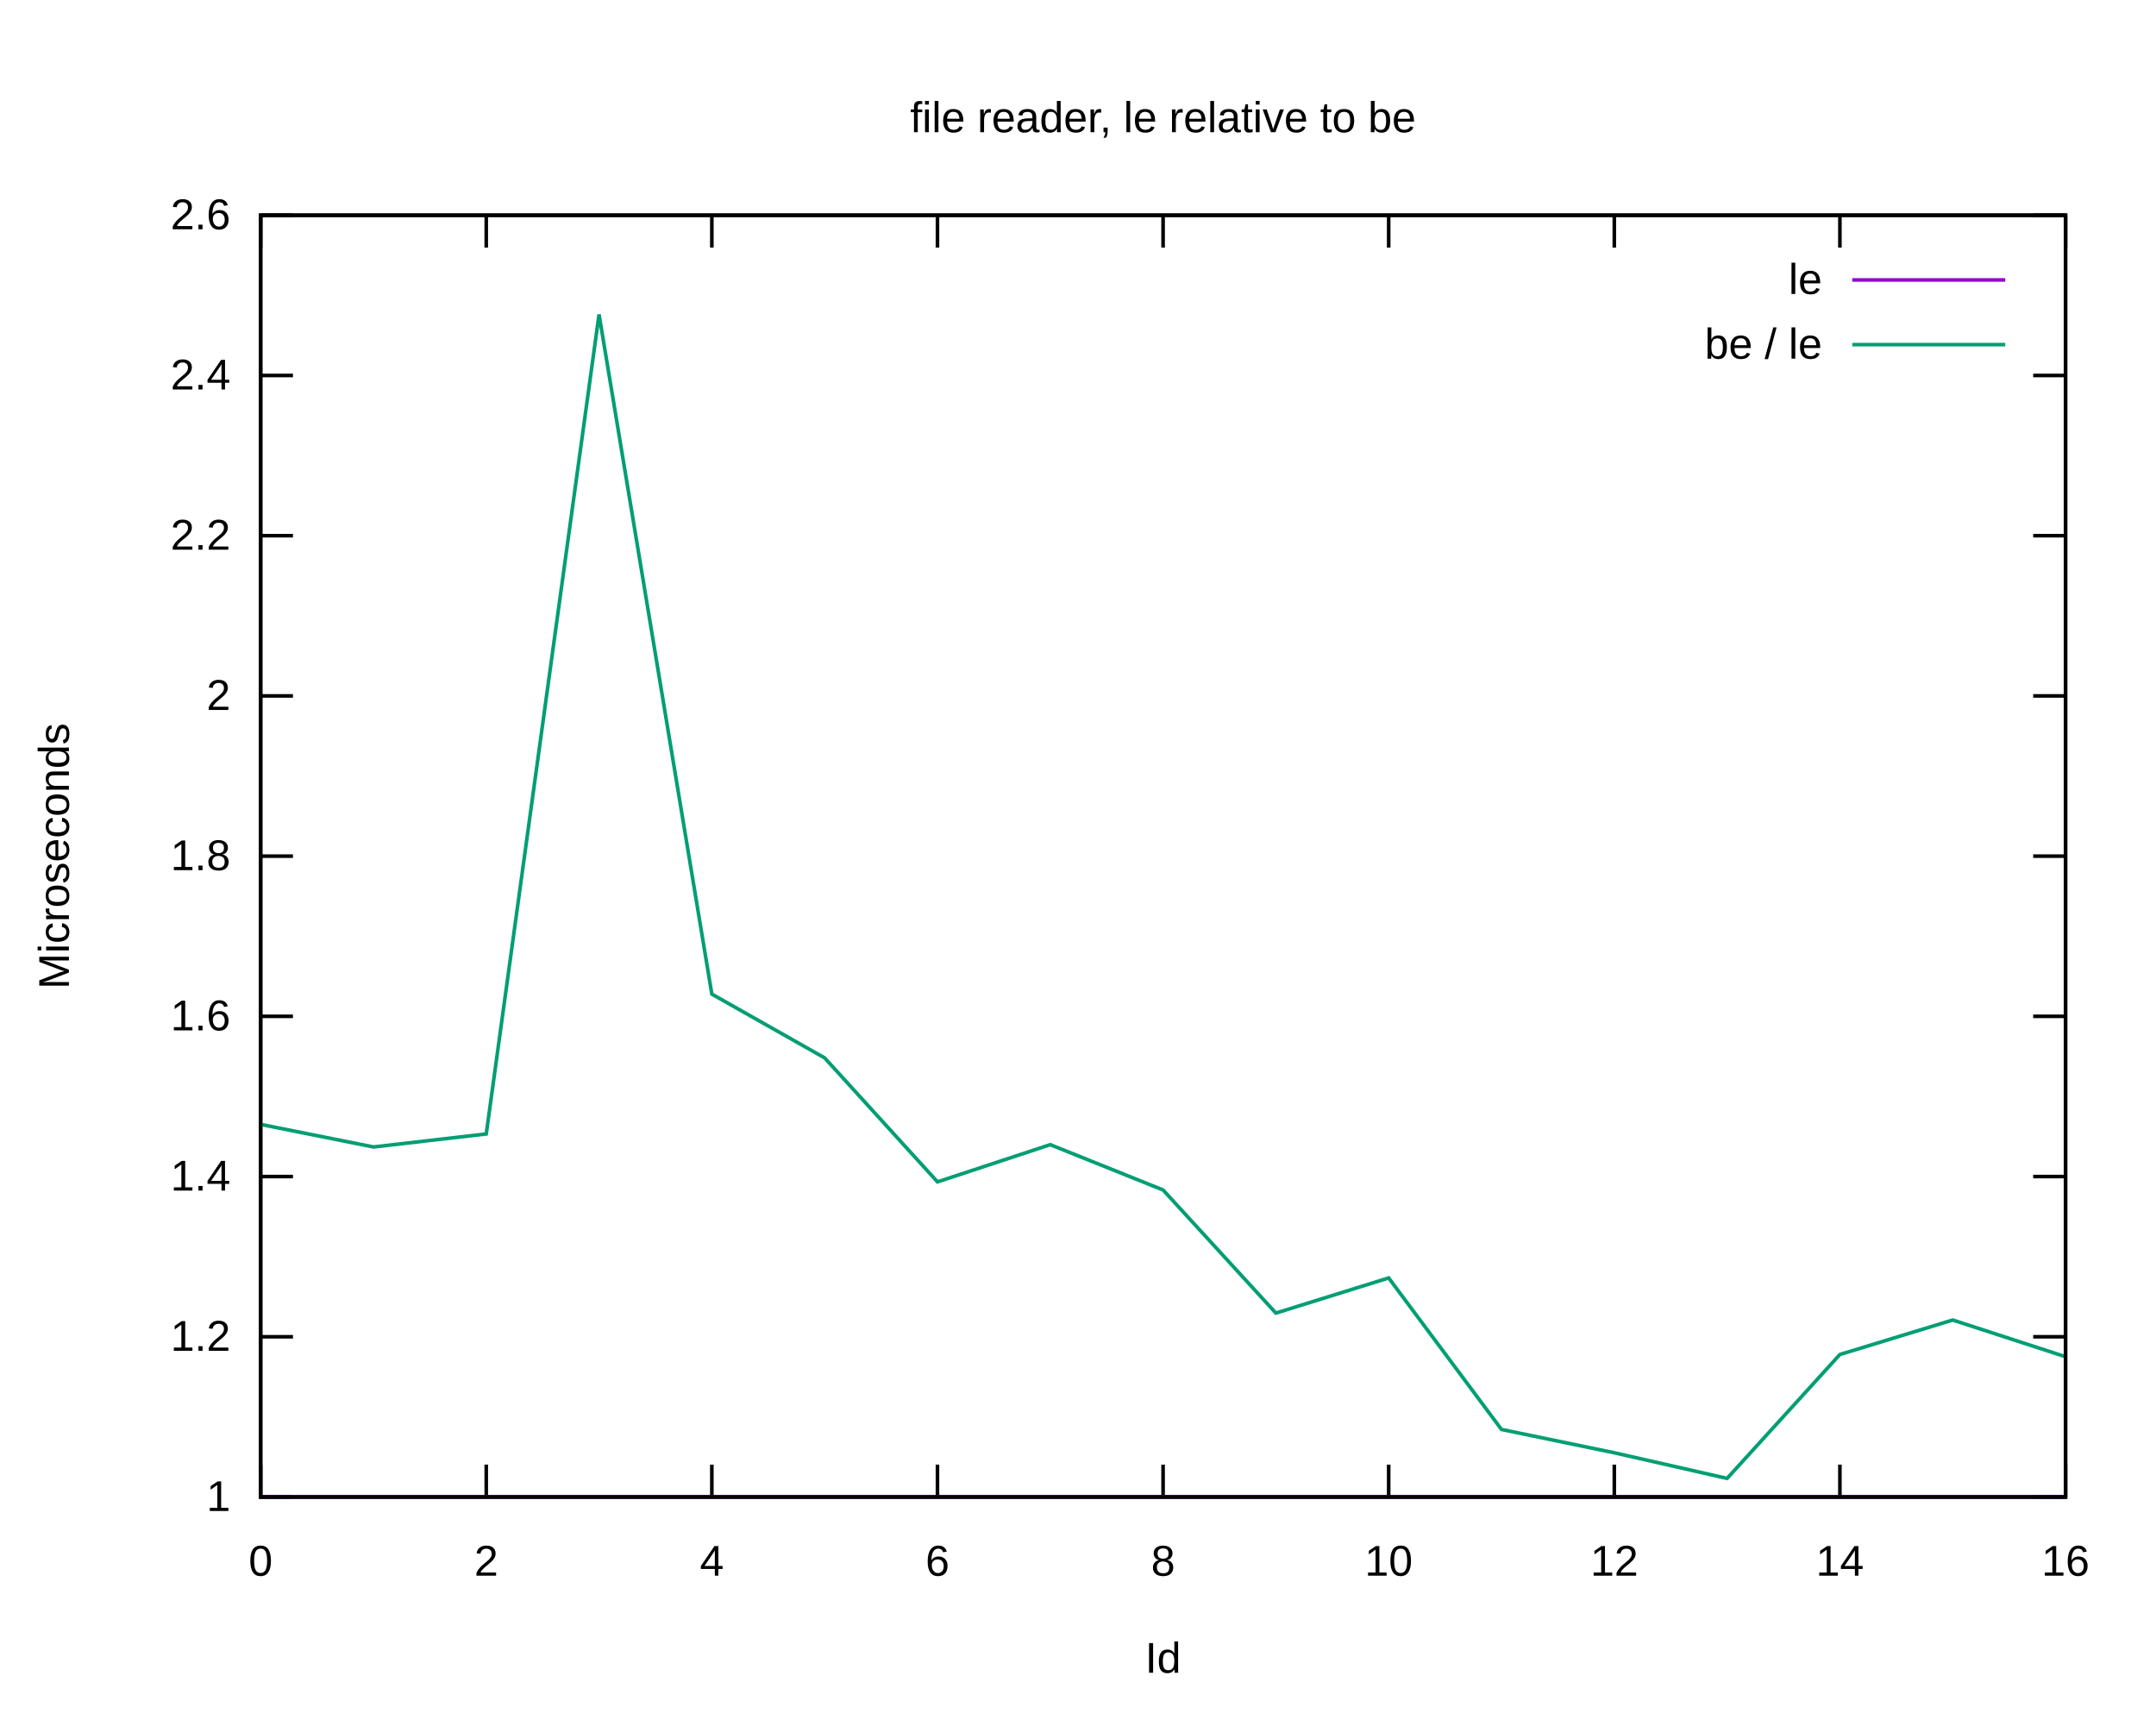
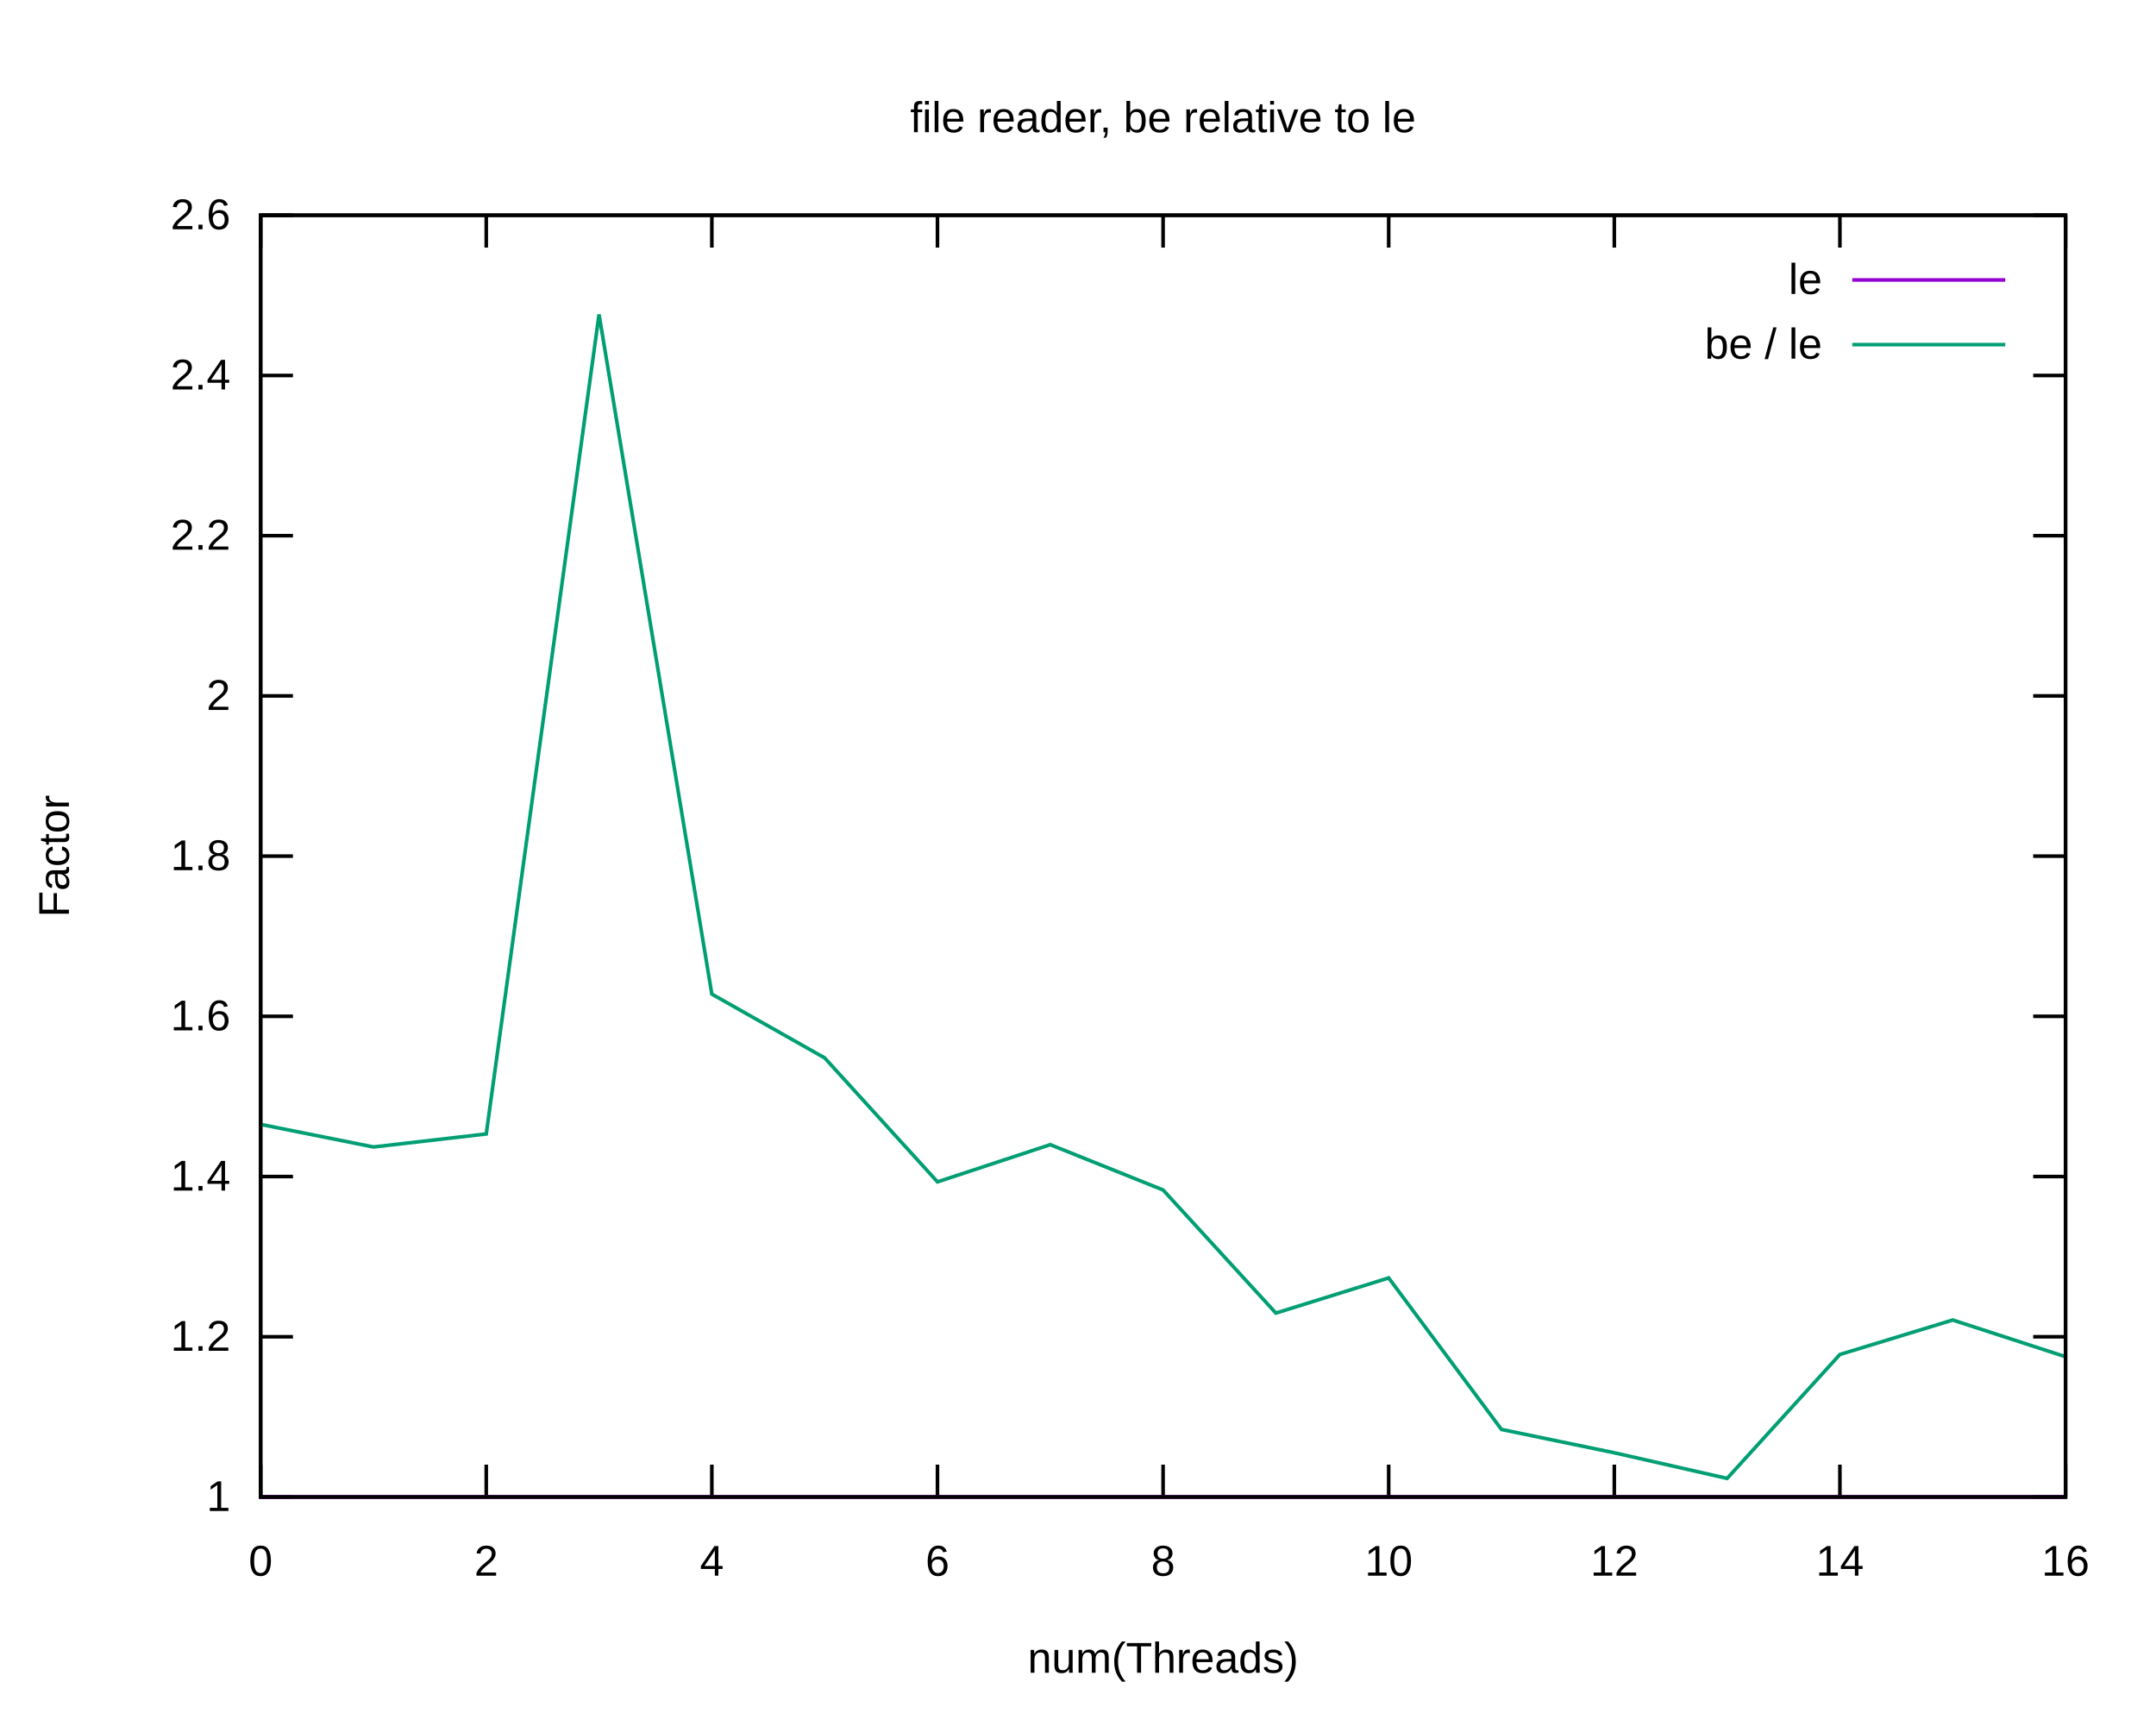
<svg xmlns="http://www.w3.org/2000/svg" xmlns:xlink="http://www.w3.org/1999/xlink" viewBox="0 0 600 480">
  <g id="gnuplot_canvas">
    <rect x="0" y="0" width="600" height="480" fill="none" />
    <defs>
      <circle id="gpDot" r="0.5" stroke-width="0.5" stroke="currentColor" />
      <path id="gpPt0" stroke-width="0.222" stroke="currentColor" d="M-1,0 h2 M0,-1 v2" />
      <path id="gpPt1" stroke-width="0.222" stroke="currentColor" d="M-1,-1 L1,1 M1,-1 L-1,1" />
      <path id="gpPt2" stroke-width="0.222" stroke="currentColor" d="M-1,0 L1,0 M0,-1 L0,1 M-1,-1 L1,1 M-1,1 L1,-1" />
      <rect id="gpPt3" stroke-width="0.222" stroke="currentColor" x="-1" y="-1" width="2" height="2" />
      <rect id="gpPt4" stroke-width="0.222" stroke="currentColor" fill="currentColor" x="-1" y="-1" width="2" height="2" />
      <circle id="gpPt5" stroke-width="0.222" stroke="currentColor" cx="0" cy="0" r="1" />
      <use xlink:href="#gpPt5" id="gpPt6" fill="currentColor" stroke="none" />
      <path id="gpPt7" stroke-width="0.222" stroke="currentColor" d="M0,-1.33 L-1.33,0.67 L1.33,0.67 z" />
      <use xlink:href="#gpPt7" id="gpPt8" fill="currentColor" stroke="none" />
      <use xlink:href="#gpPt7" id="gpPt9" stroke="currentColor" transform="rotate(180)" />
      <use xlink:href="#gpPt9" id="gpPt10" fill="currentColor" stroke="none" />
      <use xlink:href="#gpPt3" id="gpPt11" stroke="currentColor" transform="rotate(45)" />
      <use xlink:href="#gpPt11" id="gpPt12" fill="currentColor" stroke="none" />
      <path id="gpPt13" stroke-width="0.222" stroke="currentColor" d="M0,1.330 L1.265,0.411 L0.782,-1.067 L-0.782,-1.076 L-1.265,0.411 z" />
      <use xlink:href="#gpPt13" id="gpPt14" fill="currentColor" stroke="none" />
      <filter id="textbox" filterUnits="objectBoundingBox" x="0" y="0" height="1" width="1">
        <feFlood flood-color="white" flood-opacity="1" result="bgnd" />
        <feComposite in="SourceGraphic" in2="bgnd" operator="atop" />
      </filter>
      <filter id="greybox" filterUnits="objectBoundingBox" x="0" y="0" height="1" width="1">
        <feFlood flood-color="lightgrey" flood-opacity="1" result="grey" />
        <feComposite in="SourceGraphic" in2="grey" operator="atop" />
      </filter>
    </defs>
    <g fill="none" color="white" stroke="currentColor" stroke-width="1.00" stroke-linecap="butt" stroke-linejoin="miter">
</g>
    <g fill="none" color="black" stroke="currentColor" stroke-width="1.00" stroke-linecap="butt" stroke-linejoin="miter">
      <path stroke="black" d="M72.53,416.52 L81.53,416.52 M574.82,416.52 L565.82,416.52  " />
      <g transform="translate(64.14,420.42)" stroke="none" fill="black" font-family="Arial" font-size="12.00" text-anchor="end">
        <text>
          <tspan font-family="Arial"> 1</tspan>
        </text>
      </g>
    </g>
    <g fill="none" color="black" stroke="currentColor" stroke-width="1.00" stroke-linecap="butt" stroke-linejoin="miter">
      <path stroke="black" d="M72.53,371.94 L81.53,371.94 M574.82,371.94 L565.82,371.94  " />
      <g transform="translate(64.14,375.84)" stroke="none" fill="black" font-family="Arial" font-size="12.00" text-anchor="end">
        <text>
          <tspan font-family="Arial"> 1.2</tspan>
        </text>
      </g>
    </g>
    <g fill="none" color="black" stroke="currentColor" stroke-width="1.00" stroke-linecap="butt" stroke-linejoin="miter">
      <path stroke="black" d="M72.53,327.36 L81.53,327.36 M574.82,327.36 L565.82,327.36  " />
      <g transform="translate(64.14,331.26)" stroke="none" fill="black" font-family="Arial" font-size="12.00" text-anchor="end">
        <text>
          <tspan font-family="Arial"> 1.4</tspan>
        </text>
      </g>
    </g>
    <g fill="none" color="black" stroke="currentColor" stroke-width="1.00" stroke-linecap="butt" stroke-linejoin="miter">
      <path stroke="black" d="M72.53,282.78 L81.53,282.78 M574.82,282.78 L565.82,282.78  " />
      <g transform="translate(64.14,286.68)" stroke="none" fill="black" font-family="Arial" font-size="12.00" text-anchor="end">
        <text>
          <tspan font-family="Arial"> 1.6</tspan>
        </text>
      </g>
    </g>
    <g fill="none" color="black" stroke="currentColor" stroke-width="1.00" stroke-linecap="butt" stroke-linejoin="miter">
      <path stroke="black" d="M72.53,238.21 L81.53,238.21 M574.82,238.21 L565.82,238.21  " />
      <g transform="translate(64.14,242.11)" stroke="none" fill="black" font-family="Arial" font-size="12.00" text-anchor="end">
        <text>
          <tspan font-family="Arial"> 1.8</tspan>
        </text>
      </g>
    </g>
    <g fill="none" color="black" stroke="currentColor" stroke-width="1.00" stroke-linecap="butt" stroke-linejoin="miter">
      <path stroke="black" d="M72.53,193.63 L81.53,193.63 M574.82,193.63 L565.82,193.63  " />
      <g transform="translate(64.14,197.53)" stroke="none" fill="black" font-family="Arial" font-size="12.00" text-anchor="end">
        <text>
          <tspan font-family="Arial"> 2</tspan>
        </text>
      </g>
    </g>
    <g fill="none" color="black" stroke="currentColor" stroke-width="1.00" stroke-linecap="butt" stroke-linejoin="miter">
      <path stroke="black" d="M72.53,149.05 L81.53,149.05 M574.82,149.05 L565.82,149.05  " />
      <g transform="translate(64.14,152.95)" stroke="none" fill="black" font-family="Arial" font-size="12.00" text-anchor="end">
        <text>
          <tspan font-family="Arial"> 2.2</tspan>
        </text>
      </g>
    </g>
    <g fill="none" color="black" stroke="currentColor" stroke-width="1.00" stroke-linecap="butt" stroke-linejoin="miter">
      <path stroke="black" d="M72.53,104.47 L81.53,104.47 M574.82,104.47 L565.82,104.47  " />
      <g transform="translate(64.14,108.37)" stroke="none" fill="black" font-family="Arial" font-size="12.00" text-anchor="end">
        <text>
          <tspan font-family="Arial"> 2.4</tspan>
        </text>
      </g>
    </g>
    <g fill="none" color="black" stroke="currentColor" stroke-width="1.00" stroke-linecap="butt" stroke-linejoin="miter">
      <path stroke="black" d="M72.53,59.89 L81.53,59.89 M574.82,59.89 L565.82,59.89  " />
      <g transform="translate(64.14,63.79)" stroke="none" fill="black" font-family="Arial" font-size="12.00" text-anchor="end">
        <text>
          <tspan font-family="Arial"> 2.6</tspan>
        </text>
      </g>
    </g>
    <g fill="none" color="black" stroke="currentColor" stroke-width="1.00" stroke-linecap="butt" stroke-linejoin="miter">
      <path stroke="black" d="M72.53,416.52 L72.53,407.52 M72.53,59.89 L72.53,68.89  " />
      <g transform="translate(72.53,438.42)" stroke="none" fill="black" font-family="Arial" font-size="12.00" text-anchor="middle">
        <text>
          <tspan font-family="Arial"> 0</tspan>
        </text>
      </g>
    </g>
    <g fill="none" color="black" stroke="currentColor" stroke-width="1.00" stroke-linecap="butt" stroke-linejoin="miter">
      <path stroke="black" d="M135.32,416.52 L135.32,407.52 M135.32,59.89 L135.32,68.89  " />
      <g transform="translate(135.32,438.42)" stroke="none" fill="black" font-family="Arial" font-size="12.00" text-anchor="middle">
        <text>
          <tspan font-family="Arial"> 2</tspan>
        </text>
      </g>
    </g>
    <g fill="none" color="black" stroke="currentColor" stroke-width="1.00" stroke-linecap="butt" stroke-linejoin="miter">
      <path stroke="black" d="M198.10,416.52 L198.10,407.52 M198.10,59.89 L198.10,68.89  " />
      <g transform="translate(198.10,438.42)" stroke="none" fill="black" font-family="Arial" font-size="12.00" text-anchor="middle">
        <text>
          <tspan font-family="Arial"> 4</tspan>
        </text>
      </g>
    </g>
    <g fill="none" color="black" stroke="currentColor" stroke-width="1.00" stroke-linecap="butt" stroke-linejoin="miter">
      <path stroke="black" d="M260.89,416.52 L260.89,407.52 M260.89,59.89 L260.89,68.89  " />
      <g transform="translate(260.89,438.42)" stroke="none" fill="black" font-family="Arial" font-size="12.00" text-anchor="middle">
        <text>
          <tspan font-family="Arial"> 6</tspan>
        </text>
      </g>
    </g>
    <g fill="none" color="black" stroke="currentColor" stroke-width="1.00" stroke-linecap="butt" stroke-linejoin="miter">
      <path stroke="black" d="M323.68,416.52 L323.68,407.52 M323.68,59.89 L323.68,68.89  " />
      <g transform="translate(323.68,438.42)" stroke="none" fill="black" font-family="Arial" font-size="12.00" text-anchor="middle">
        <text>
          <tspan font-family="Arial"> 8</tspan>
        </text>
      </g>
    </g>
    <g fill="none" color="black" stroke="currentColor" stroke-width="1.00" stroke-linecap="butt" stroke-linejoin="miter">
      <path stroke="black" d="M386.46,416.52 L386.46,407.52 M386.46,59.89 L386.46,68.89  " />
      <g transform="translate(386.46,438.42)" stroke="none" fill="black" font-family="Arial" font-size="12.00" text-anchor="middle">
        <text>
          <tspan font-family="Arial"> 10</tspan>
        </text>
      </g>
    </g>
    <g fill="none" color="black" stroke="currentColor" stroke-width="1.00" stroke-linecap="butt" stroke-linejoin="miter">
      <path stroke="black" d="M449.25,416.52 L449.25,407.52 M449.25,59.89 L449.25,68.89  " />
      <g transform="translate(449.25,438.42)" stroke="none" fill="black" font-family="Arial" font-size="12.00" text-anchor="middle">
        <text>
          <tspan font-family="Arial"> 12</tspan>
        </text>
      </g>
    </g>
    <g fill="none" color="black" stroke="currentColor" stroke-width="1.00" stroke-linecap="butt" stroke-linejoin="miter">
      <path stroke="black" d="M512.03,416.52 L512.03,407.52 M512.03,59.89 L512.03,68.89  " />
      <g transform="translate(512.03,438.42)" stroke="none" fill="black" font-family="Arial" font-size="12.00" text-anchor="middle">
        <text>
          <tspan font-family="Arial"> 14</tspan>
        </text>
      </g>
    </g>
    <g fill="none" color="black" stroke="currentColor" stroke-width="1.00" stroke-linecap="butt" stroke-linejoin="miter">
      <path stroke="black" d="M574.82,416.52 L574.82,407.52 M574.82,59.89 L574.82,68.89  " />
      <g transform="translate(574.82,438.42)" stroke="none" fill="black" font-family="Arial" font-size="12.00" text-anchor="middle">
        <text>
          <tspan font-family="Arial"> 16</tspan>
        </text>
      </g>
    </g>
    <g fill="none" color="black" stroke="currentColor" stroke-width="1.00" stroke-linecap="butt" stroke-linejoin="miter">
</g>
    <g fill="none" color="black" stroke="currentColor" stroke-width="1.00" stroke-linecap="butt" stroke-linejoin="miter">
      <path stroke="black" d="M72.53,59.89 L72.53,416.52 L574.82,416.52 L574.82,59.89 L72.53,59.89 Z  " />
    </g>
    <g fill="none" color="black" stroke="currentColor" stroke-width="1.00" stroke-linecap="butt" stroke-linejoin="miter">
      <g transform="translate(19.18,238.21) rotate(270)" stroke="none" fill="black" font-family="Arial" font-size="12.00" text-anchor="middle">
        <text>
-           <tspan font-family="Arial">Microseconds</tspan>
+           <tspan font-family="Arial">Factor</tspan>
        </text>
      </g>
    </g>
    <g fill="none" color="black" stroke="currentColor" stroke-width="1.00" stroke-linecap="butt" stroke-linejoin="miter">
      <g transform="translate(323.67,465.42)" stroke="none" fill="black" font-family="Arial" font-size="12.00" text-anchor="middle">
        <text>
-           <tspan font-family="Arial">Id</tspan>
+           <tspan font-family="Arial">num(Threads)</tspan>
        </text>
      </g>
    </g>
    <g fill="none" color="black" stroke="currentColor" stroke-width="1.00" stroke-linecap="butt" stroke-linejoin="miter">
</g>
    <g id="gnuplot_plot_1">
      <g fill="none" color="black" stroke="currentColor" stroke-width="1.00" stroke-linecap="butt" stroke-linejoin="miter">
        <g transform="translate(507.09,81.79)" stroke="none" fill="black" font-family="Arial" font-size="12.00" text-anchor="end">
          <text>
            <tspan font-family="Arial">le</tspan>
          </text>
        </g>
      </g>
      <g fill="none" color="black" stroke="currentColor" stroke-width="1.00" stroke-linecap="butt" stroke-linejoin="miter">
        <path stroke="rgb(148,   0, 211)" d="M515.48,77.89 L558.04,77.89 M72.53,416.52 L103.92,416.52 L135.32,416.52 L166.71,416.52 L198.10,416.52 L229.50,416.52   L260.89,416.52 L292.28,416.52 L323.68,416.52 L355.07,416.52 L386.46,416.52 L417.85,416.52 L449.25,416.52 L480.64,416.52   L512.03,416.52 L543.43,416.52 L574.82,416.52  " />
      </g>
    </g>
    <g id="gnuplot_plot_2">
      <g fill="none" color="black" stroke="currentColor" stroke-width="1.00" stroke-linecap="butt" stroke-linejoin="miter">
        <g transform="translate(507.09,99.79)" stroke="none" fill="black" font-family="Arial" font-size="12.00" text-anchor="end">
          <text>
            <tspan font-family="Arial">be / le</tspan>
          </text>
        </g>
      </g>
      <g fill="none" color="black" stroke="currentColor" stroke-width="1.00" stroke-linecap="butt" stroke-linejoin="miter">
        <path stroke="rgb(  0, 158, 115)" d="M515.48,95.89 L558.04,95.89 M72.53,312.85 L103.92,319.13 L135.32,315.51 L166.71,87.49 L198.10,276.60 L229.50,294.35   L260.89,328.84 L292.28,318.49 L323.68,331.10 L355.07,365.35 L386.46,355.57 L417.85,397.73 L449.25,404.22 L480.64,411.35   L512.03,376.87 L543.43,367.28 L574.82,377.49  " />
      </g>
    </g>
    <g fill="none" color="white" stroke="rgb(  0, 158, 115)" stroke-width="2.00" stroke-linecap="butt" stroke-linejoin="miter">
</g>
    <g fill="none" color="black" stroke="currentColor" stroke-width="2.00" stroke-linecap="butt" stroke-linejoin="miter">
</g>
    <g fill="none" color="black" stroke="black" stroke-width="1.00" stroke-linecap="butt" stroke-linejoin="miter">
</g>
    <g fill="none" color="black" stroke="currentColor" stroke-width="1.00" stroke-linecap="butt" stroke-linejoin="miter">
      <path stroke="black" d="M72.53,59.89 L72.53,416.52 L574.82,416.52 L574.82,59.89 L72.53,59.89 Z  " />
    </g>
    <g fill="none" color="black" stroke="currentColor" stroke-width="1.00" stroke-linecap="butt" stroke-linejoin="miter">
      <g transform="translate(323.67,36.79)" stroke="none" fill="black" font-family="Arial" font-size="12.00" text-anchor="middle">
        <text>
-           <tspan font-family="Arial">file reader, le relative to be</tspan>
+           <tspan font-family="Arial">file reader, be relative to le</tspan>
        </text>
      </g>
    </g>
    <g fill="none" color="black" stroke="currentColor" stroke-width="1.00" stroke-linecap="butt" stroke-linejoin="miter">
</g>
  </g>
</svg>
